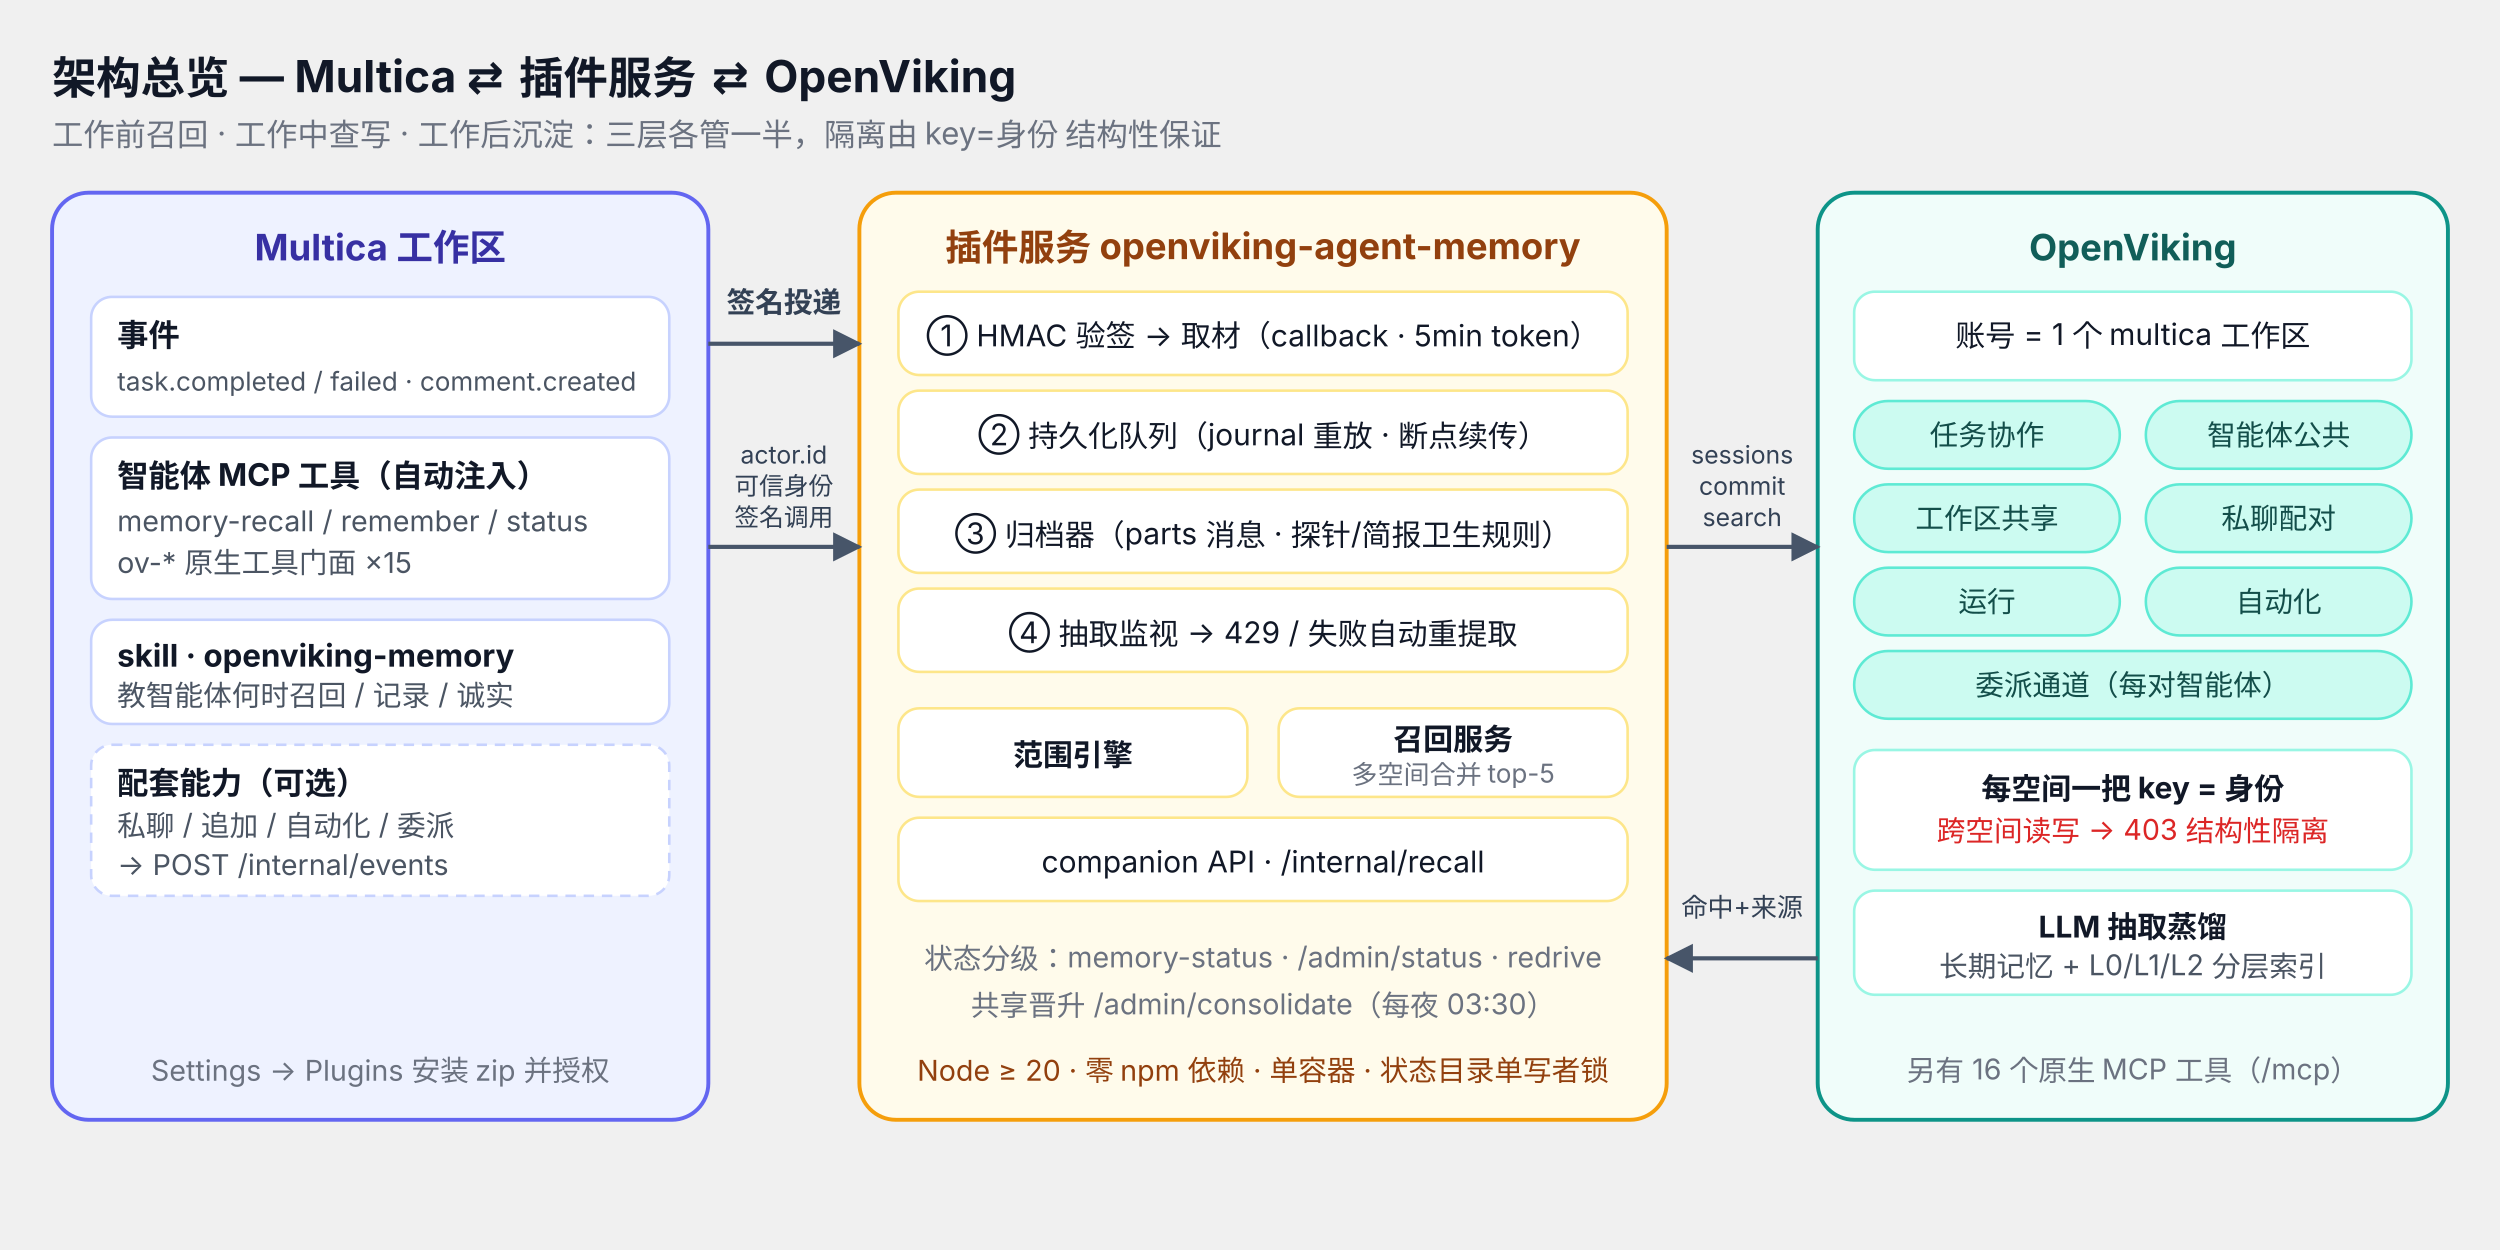
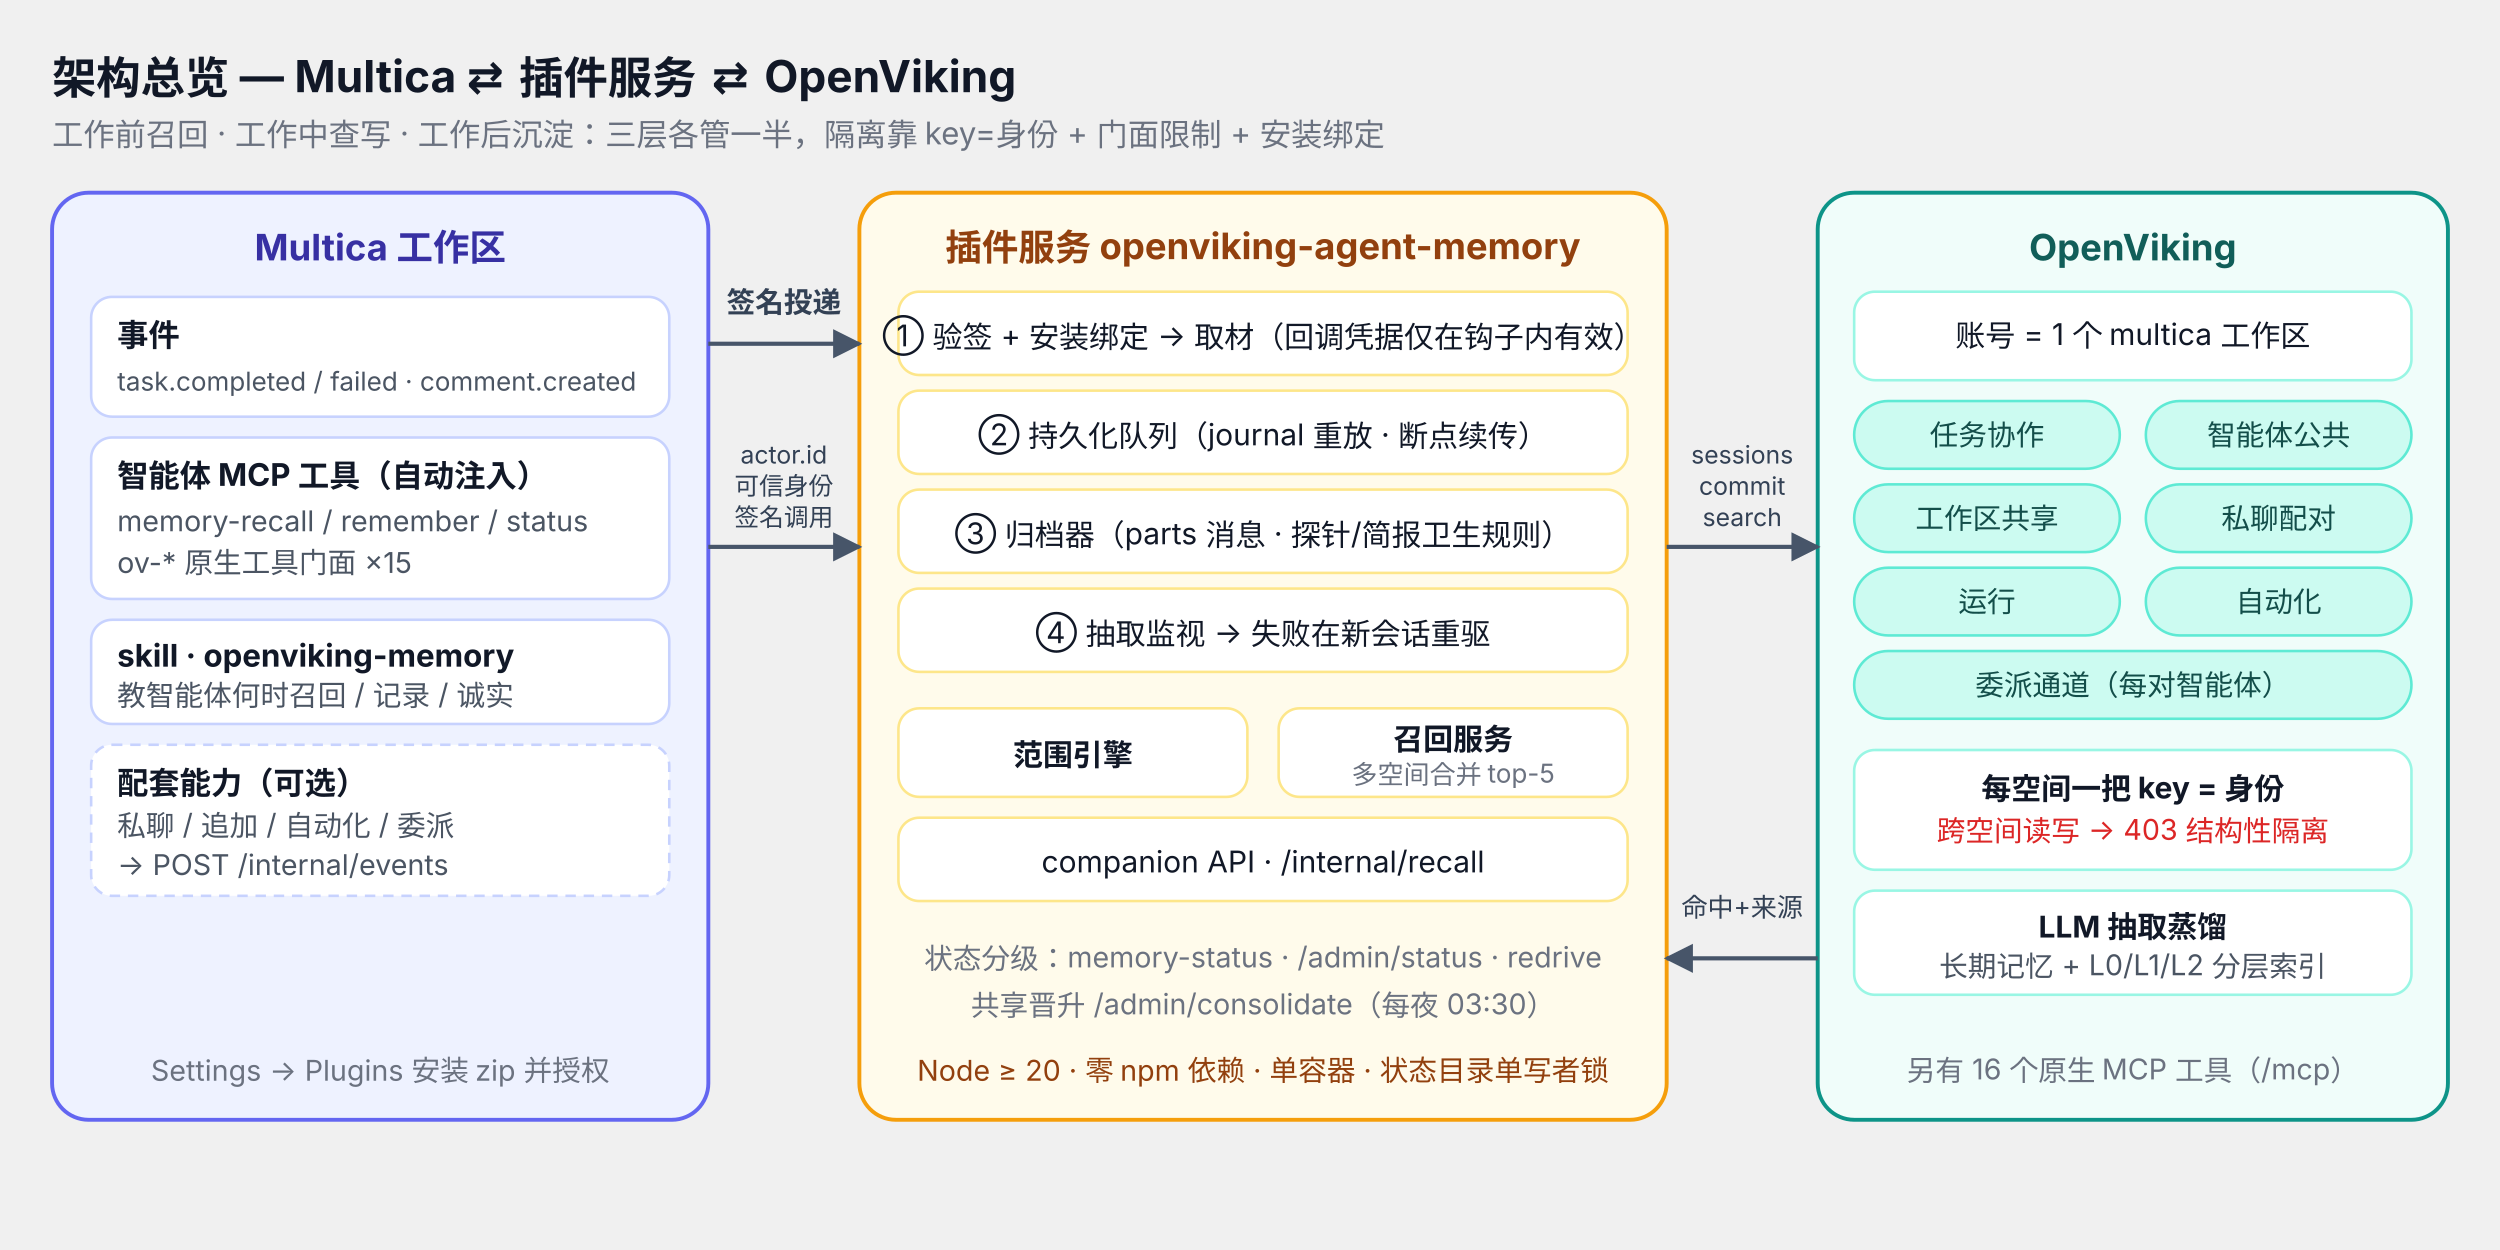
<svg xmlns="http://www.w3.org/2000/svg" viewBox="0 0 960 480" font-family="-apple-system,'PingFang SC','Hiragino Sans GB','Microsoft YaHei',sans-serif">
  <defs>
    <marker id="arr" viewBox="0 0 10 10" refX="9" refY="5" markerWidth="7" markerHeight="7" orient="auto-start-reverse">
      <path d="M0,0 L10,5 L0,10 z" fill="#475569" />
    </marker>
  </defs>
  <text x="20" y="36" font-size="17" font-weight="700" fill="#111827">架构总览 — Multica ⇄ 插件服务 ⇄ OpenViking</text>
-   <text x="20" y="56" font-size="12" fill="#6B7280">工作前召回 · 工作中查写 · 工作后沉淀：三层各管一半，隔离由 key=身份 结构性保证</text>
+   <text x="20" y="56" font-size="12" fill="#6B7280">工作前召回 · 工作中查写 · 工作后沉淀：三层各管一半，隔离靠 key=身份 + 门面限制 + 安装绑定</text>
  <rect x="20" y="74" width="252" height="356" rx="14" fill="#EEF2FF" stroke="#6366F1" stroke-width="1.5" />
  <text x="146" y="100" text-anchor="middle" font-size="14" font-weight="700" fill="#3730A3">Multica 工作区</text>
  <rect x="35" y="114" width="222" height="46" rx="8" fill="#FFFFFF" stroke="#C7D2FE" />
  <text x="45" y="133" font-size="12" font-weight="700" fill="#111827">事件</text>
  <text x="45" y="150" font-size="10" fill="#4B5563">task.completed / failed · comment.created</text>
  <rect x="35" y="168" width="222" height="62" rx="8" fill="#FFFFFF" stroke="#C7D2FE" />
  <text x="45" y="187" font-size="12" font-weight="700" fill="#111827">智能体 MCP 工具（自动注入）</text>
  <text x="45" y="204" font-size="11" fill="#4B5563">memory-recall / remember / status</text>
  <text x="45" y="220" font-size="11" fill="#4B5563">ov-* 原生工具门面 ×15</text>
  <rect x="35" y="238" width="222" height="40" rx="8" fill="#FFFFFF" stroke="#C7D2FE" />
  <text x="45" y="256" font-size="12" font-weight="700" fill="#111827">skill · openviking-memory</text>
  <text x="45" y="271" font-size="11" fill="#4B5563">教智能体何时召回 / 记录 / 诚实</text>
  <rect x="35" y="286" width="222" height="58" rx="8" fill="#FFFFFF" stroke="#C7D2FE" stroke-dasharray="4 3" />
  <text x="45" y="305" font-size="12" font-weight="700" fill="#111827">配套能力（可选）</text>
  <text x="45" y="321" font-size="11" fill="#4B5563">私聊 / 追加 / 自动化 / 委派</text>
  <text x="45" y="336" font-size="11" fill="#4B5563">→ POST /internal/events</text>
  <text x="146" y="415" text-anchor="middle" font-size="11" fill="#6B7280">Settings → Plugins 安装 zip 并授权</text>
  <rect x="330" y="74" width="310" height="356" rx="14" fill="#FFFBEB" stroke="#F59E0B" stroke-width="1.5" />
  <text x="485" y="100" text-anchor="middle" font-size="14" font-weight="700" fill="#92400E">插件服务 openviking-agent-memory</text>
  <rect x="345" y="112" width="280" height="32" rx="8" fill="#FFFFFF" stroke="#FDE68A" />
-   <text x="485" y="133" text-anchor="middle" font-size="11.5" fill="#111827">① HMAC 验签 → 取材（callback · 5min token）</text>
+   <text x="485" y="133" text-anchor="middle" font-size="11.5" fill="#111827">① 验签 + 安装绑定 → 取材（回调凭据仅在钩子内有效）</text>
  <rect x="345" y="150" width="280" height="32" rx="8" fill="#FFFFFF" stroke="#FDE68A" />
  <text x="485" y="171" text-anchor="middle" font-size="11.5" fill="#111827">② 持久化队列（journal 重放 · 断点续传）</text>
  <rect x="345" y="188" width="280" height="32" rx="8" fill="#FFFFFF" stroke="#FDE68A" />
  <text x="485" y="209" text-anchor="middle" font-size="11.5" fill="#111827">③ 归档器（parts 消息 · 探针/简报卫生规则）</text>
  <rect x="345" y="226" width="280" height="32" rx="8" fill="#FFFFFF" stroke="#FDE68A" />
-   <text x="485" y="247" text-anchor="middle" font-size="11.5" fill="#111827">④ 抽取监视 → 429 / 失败自动重提取</text>
+   <text x="485" y="247" text-anchor="middle" font-size="11.5" fill="#111827">④ 抽取监视 → 失败在新会话重驱</text>
  <rect x="345" y="272" width="134" height="34" rx="8" fill="#FFFFFF" stroke="#FDE68A" />
  <text x="412" y="294" text-anchor="middle" font-size="11.5" font-weight="700" fill="#111827">范围引擎</text>
  <rect x="491" y="272" width="134" height="34" rx="8" fill="#FFFFFF" stroke="#FDE68A" />
  <text x="558" y="288" text-anchor="middle" font-size="11.5" font-weight="700" fill="#111827">召回服务</text>
  <text x="558" y="301" text-anchor="middle" font-size="10" fill="#6B7280">多空间合并 top-5</text>
  <rect x="345" y="314" width="280" height="32" rx="8" fill="#FFFFFF" stroke="#FDE68A" />
  <text x="485" y="335" text-anchor="middle" font-size="11.5" fill="#111827">companion API · /internal/recall</text>
  <text x="485" y="372" text-anchor="middle" font-size="11" fill="#6B7280">状态分级：memory-status · /admin/status · redrive</text>
  <text x="485" y="390" text-anchor="middle" font-size="11" fill="#6B7280">共享晋升 /admin/consolidate（每夜 03:30）</text>
  <text x="485" y="415" text-anchor="middle" font-size="11" fill="#92400E">Node ≥ 20 · 零 npm 依赖 · 单容器 · 状态目录单写者锁</text>
  <rect x="698" y="74" width="242" height="356" rx="14" fill="#F0FDFA" stroke="#0D9488" stroke-width="1.5" />
  <text x="819" y="100" text-anchor="middle" font-size="14" font-weight="700" fill="#115E59">OpenViking</text>
  <rect x="712" y="112" width="214" height="34" rx="8" fill="#FFFFFF" stroke="#99F6E4" />
  <text x="819" y="133" text-anchor="middle" font-size="11.5" fill="#111827">账号 = 1 个 multica 工作区</text>
  <g font-size="11" fill="#134E4A">
    <rect x="712" y="154" width="102" height="26" rx="13" fill="#CCFBF1" stroke="#5EEAD4" />
    <text x="763" y="171" text-anchor="middle">任务协作</text>
    <rect x="824" y="154" width="102" height="26" rx="13" fill="#CCFBF1" stroke="#5EEAD4" />
    <text x="875" y="171" text-anchor="middle">智能体公共</text>
    <rect x="712" y="186" width="102" height="26" rx="13" fill="#CCFBF1" stroke="#5EEAD4" />
    <text x="763" y="203" text-anchor="middle">工作区共享</text>
    <rect x="824" y="186" width="102" height="26" rx="13" fill="#CCFBF1" stroke="#5EEAD4" />
    <text x="875" y="203" text-anchor="middle">私聊配对</text>
    <rect x="712" y="218" width="102" height="26" rx="13" fill="#CCFBF1" stroke="#5EEAD4" />
    <text x="763" y="235" text-anchor="middle">运行</text>
    <rect x="824" y="218" width="102" height="26" rx="13" fill="#CCFBF1" stroke="#5EEAD4" />
    <text x="875" y="235" text-anchor="middle">自动化</text>
    <rect x="712" y="250" width="214" height="26" rx="13" fill="#CCFBF1" stroke="#5EEAD4" />
    <text x="819" y="267" text-anchor="middle">委派通道（每对智能体）</text>
  </g>
  <rect x="712" y="288" width="214" height="46" rx="8" fill="#FFFFFF" stroke="#99F6E4" />
  <text x="819" y="307" text-anchor="middle" font-size="11.5" font-weight="700" fill="#111827">每空间一把 key = 身份</text>
  <text x="819" y="323" text-anchor="middle" font-size="11" fill="#DC2626">跨空间读写 → 403 结构性隔离</text>
  <rect x="712" y="342" width="214" height="40" rx="8" fill="#FFFFFF" stroke="#99F6E4" />
  <text x="819" y="360" text-anchor="middle" font-size="11.5" font-weight="700" fill="#111827">LLM 抽取蒸馏</text>
  <text x="819" y="375" text-anchor="middle" font-size="11" fill="#4B5563">长期记忆 + L0/L1/L2 分层索引</text>
  <text x="819" y="415" text-anchor="middle" font-size="11" fill="#6B7280">另有 16 个原生 MCP 工具（/mcp）</text>
  <g stroke="#475569" stroke-width="1.6" fill="none" marker-end="url(#arr)">
    <line x1="272" y1="132" x2="330" y2="132" />
    <line x1="272" y1="210" x2="330" y2="210" />
    <line x1="640" y1="210" x2="698" y2="210" />
    <line x1="698" y1="368" x2="640" y2="368" />
  </g>
  <g font-size="11" fill="#334155">
    <text x="301" y="120" text-anchor="middle" font-weight="700">签名投递</text>
    <text x="301" y="178" text-anchor="middle" font-size="9.5">actor.id</text>
    <text x="301" y="190" text-anchor="middle" font-size="9.5">可信身份</text>
    <text x="301" y="202" text-anchor="middle" font-size="9.5">签名调用</text>
    <text x="669" y="178" text-anchor="middle" font-size="9.5">sessions</text>
    <text x="669" y="190" text-anchor="middle" font-size="9.5">commit</text>
    <text x="669" y="202" text-anchor="middle" font-size="9.5">search</text>
    <text x="669" y="352" text-anchor="middle" font-size="10">命中+来源</text>
  </g>
</svg>
